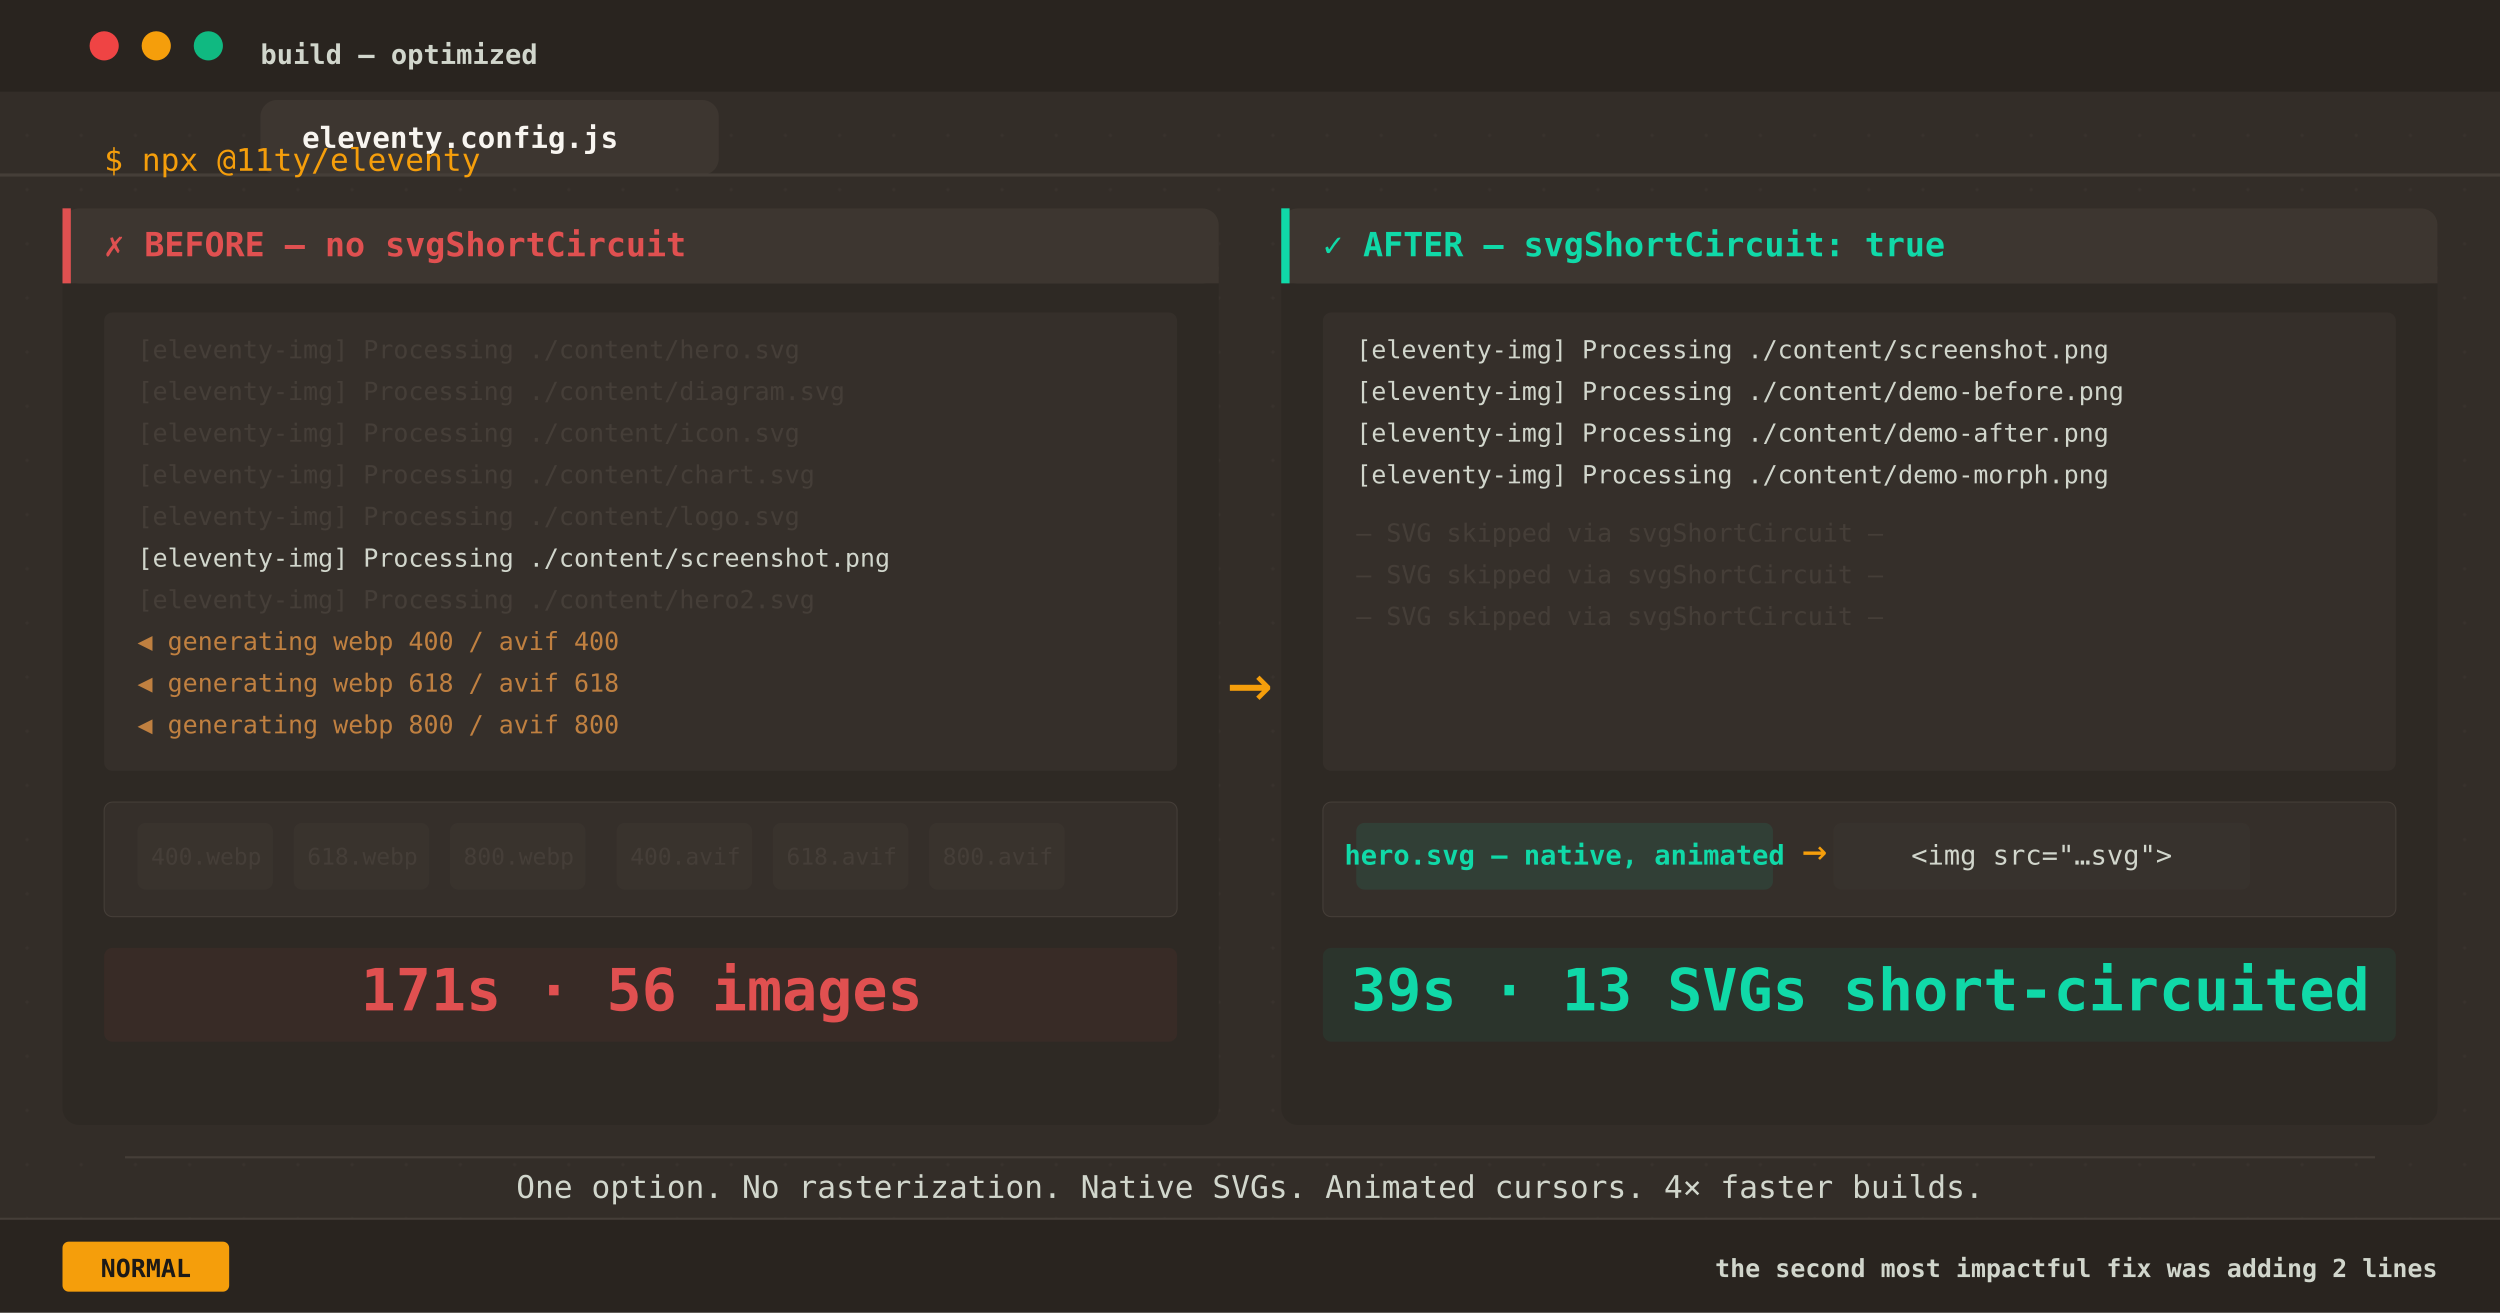
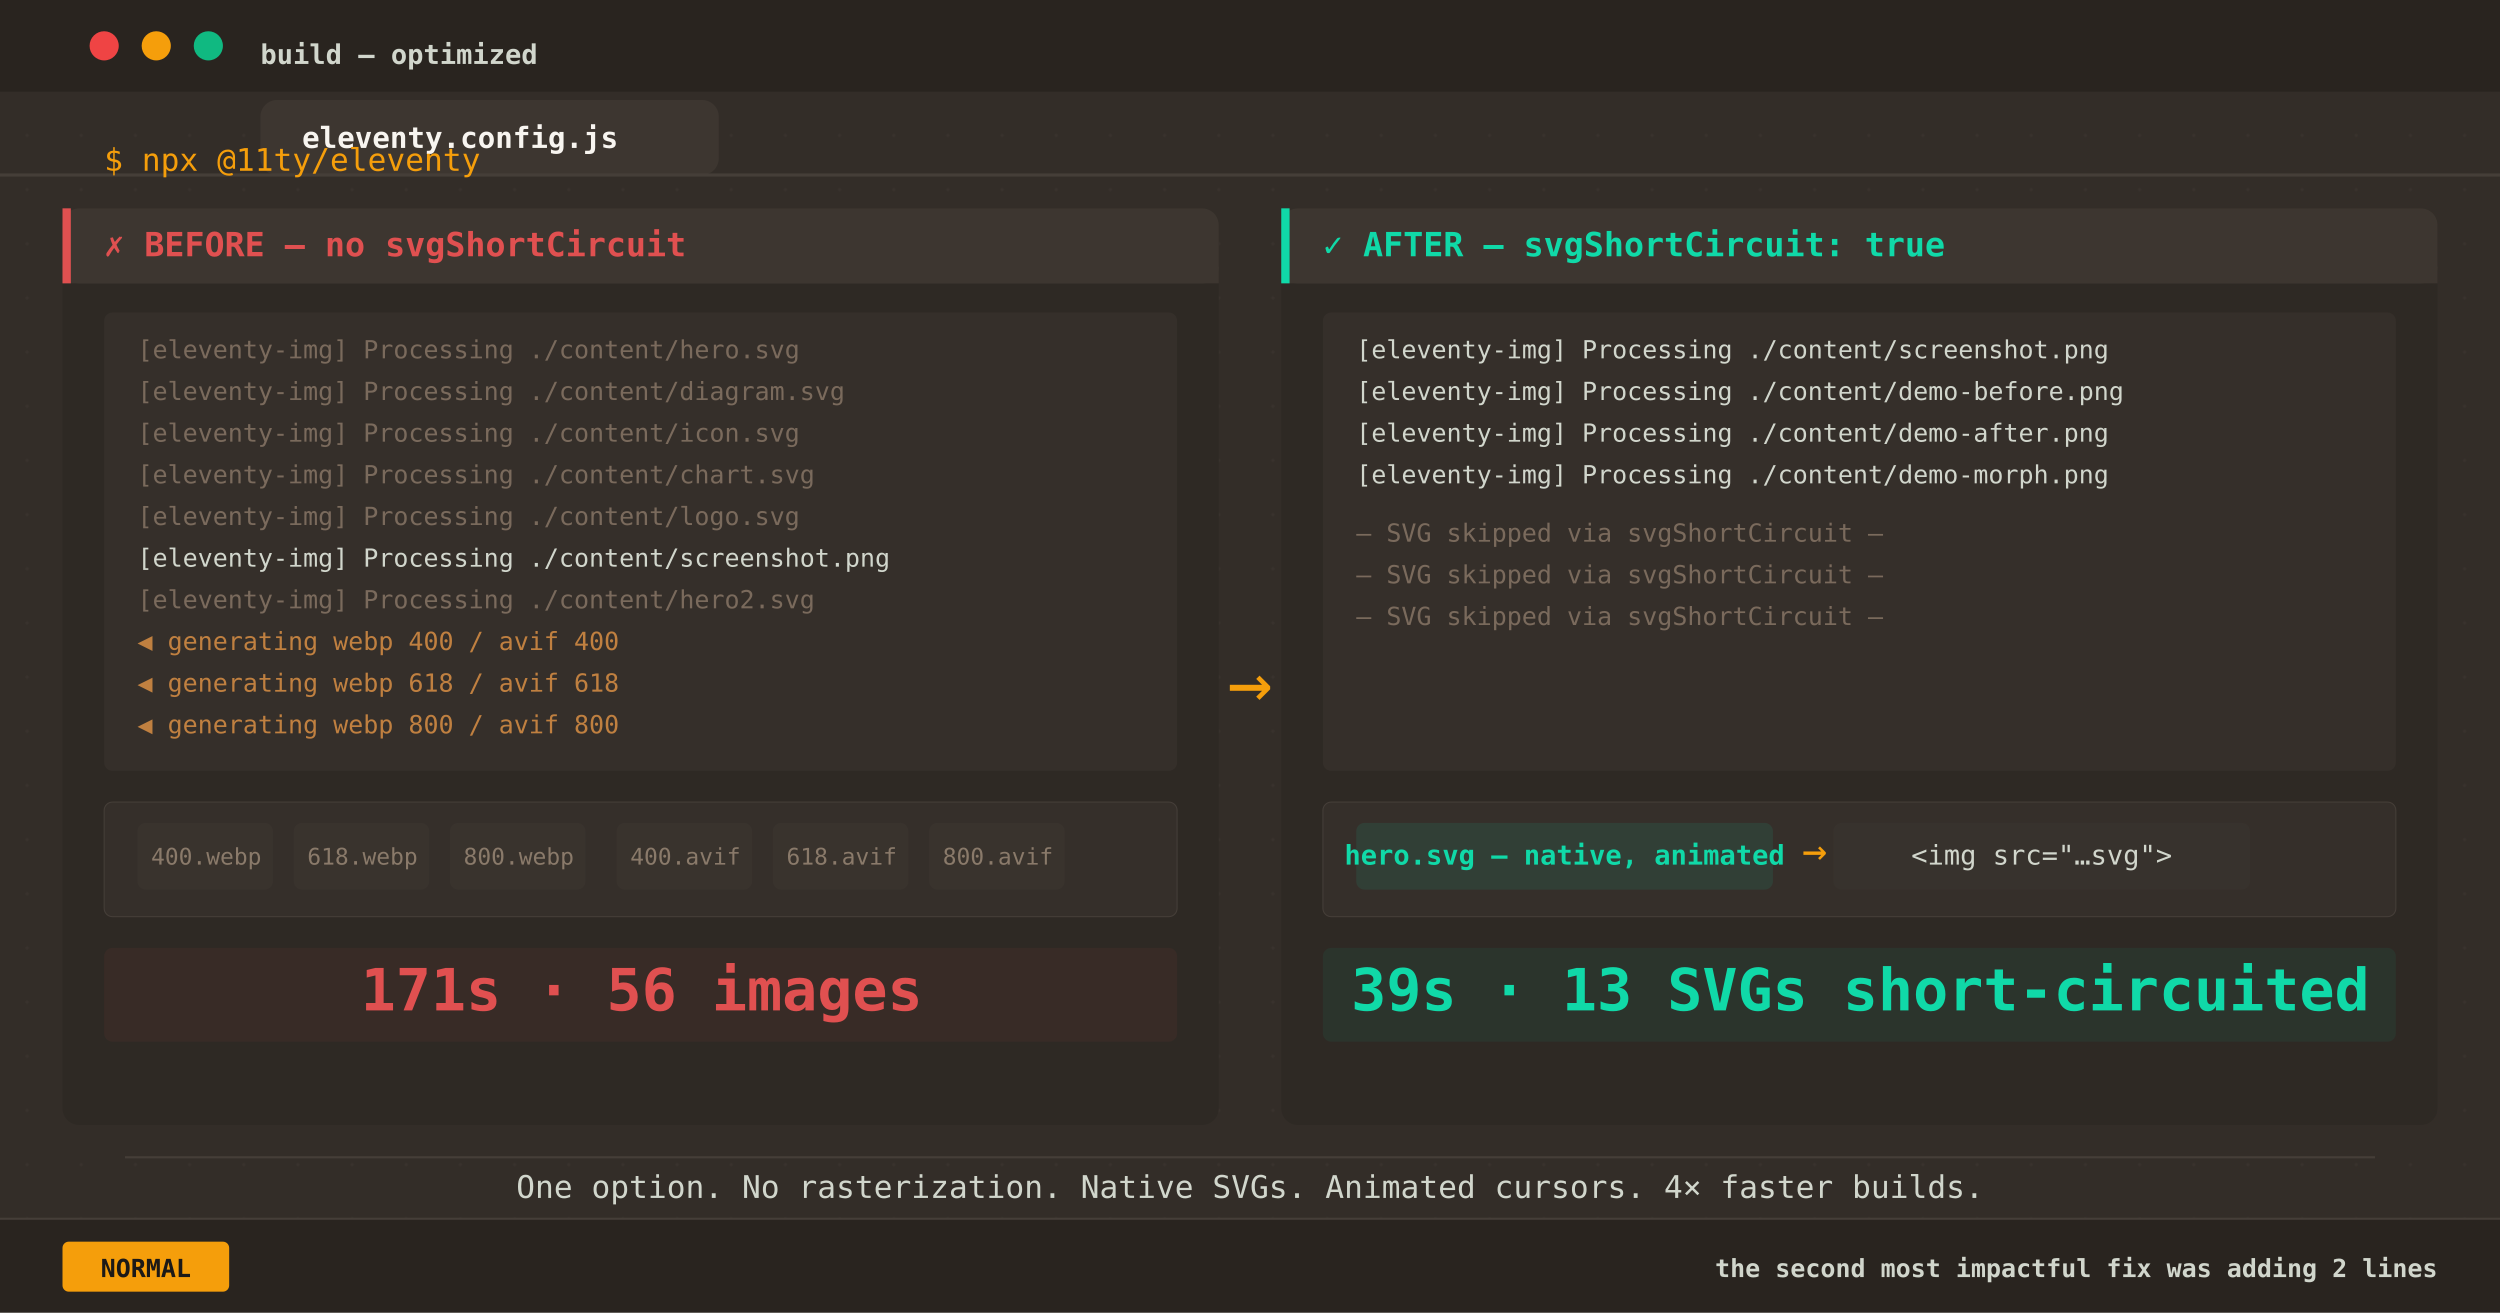
<svg xmlns="http://www.w3.org/2000/svg" viewBox="0 0 1200 630" width="1200" height="630">
  <defs>
    <pattern id="dots" x="0" y="0" width="26" height="26" patternUnits="userSpaceOnUse">
      <circle cx="13" cy="13" r="0.8" fill="#453E38" opacity="0.3" />
    </pattern>
  </defs>
  <rect width="1200" height="630" fill="#332D28" />
  <rect width="1200" height="630" fill="url(#dots)" />
  <rect x="0" y="0" width="1200" height="44" fill="#29241F" />
  <circle cx="50" cy="22" r="7" fill="#EF4444" />
  <circle cx="75" cy="22" r="7" fill="#F59E0B" />
  <circle cx="100" cy="22" r="7" fill="#10B981" />
  <text x="125" y="27" font-family="'JetBrains Mono', monospace" font-size="13" fill="#D1D6CC" font-weight="600" dominant-baseline="middle">build — optimized</text>
  <rect x="125" y="48" width="220" height="36" rx="8" fill="#3D3630" />
  <text x="145" y="71" font-family="'JetBrains Mono', monospace" font-size="14" fill="#F8F5F0" font-weight="600">eleventy.config.js</text>
  <line x1="0" y1="84" x2="1200" y2="84" stroke="#453E38" stroke-width="1.5" />
  <text x="50" y="82" font-family="'JetBrains Mono', monospace" font-size="15" fill="#F59E0B">$ npx @11ty/eleventy</text>
  <rect x="30" y="100" width="555" height="440" fill="#2E2924" rx="8" />
  <rect x="30" y="100" width="555" height="36" fill="#3D3630" rx="8" />
  <rect x="30" y="128" width="555" height="8" fill="#3D3630" />
  <rect x="30" y="100" width="4" height="36" fill="#E05050" />
  <text x="50" y="123" font-family="'JetBrains Mono', monospace" font-size="16" fill="#E05050" font-weight="700">✗ BEFORE — no svgShortCircuit</text>
  <rect x="50" y="150" width="515" height="220" fill="#352F2A" rx="4" />
-   <text x="66" y="172" font-family="'JetBrains Mono', monospace" font-size="12" fill="#453E38">[eleventy-img] Processing ./content/hero.svg</text>
-   <text x="66" y="192" font-family="'JetBrains Mono', monospace" font-size="12" fill="#453E38">[eleventy-img] Processing ./content/diagram.svg</text>
-   <text x="66" y="212" font-family="'JetBrains Mono', monospace" font-size="12" fill="#453E38">[eleventy-img] Processing ./content/icon.svg</text>
-   <text x="66" y="232" font-family="'JetBrains Mono', monospace" font-size="12" fill="#453E38">[eleventy-img] Processing ./content/chart.svg</text>
-   <text x="66" y="252" font-family="'JetBrains Mono', monospace" font-size="12" fill="#453E38">[eleventy-img] Processing ./content/logo.svg</text>
+   <text x="66" y="172" font-family="'JetBrains Mono', monospace" font-size="12" fill="#7A6A5C">[eleventy-img] Processing ./content/hero.svg</text>
+   <text x="66" y="192" font-family="'JetBrains Mono', monospace" font-size="12" fill="#7A6A5C">[eleventy-img] Processing ./content/diagram.svg</text>
+   <text x="66" y="212" font-family="'JetBrains Mono', monospace" font-size="12" fill="#7A6A5C">[eleventy-img] Processing ./content/icon.svg</text>
+   <text x="66" y="232" font-family="'JetBrains Mono', monospace" font-size="12" fill="#7A6A5C">[eleventy-img] Processing ./content/chart.svg</text>
+   <text x="66" y="252" font-family="'JetBrains Mono', monospace" font-size="12" fill="#7A6A5C">[eleventy-img] Processing ./content/logo.svg</text>
  <text x="66" y="272" font-family="'JetBrains Mono', monospace" font-size="12" fill="#D1D6CC">[eleventy-img] Processing ./content/screenshot.png</text>
-   <text x="66" y="292" font-family="'JetBrains Mono', monospace" font-size="12" fill="#453E38">[eleventy-img] Processing ./content/hero2.svg</text>
+   <text x="66" y="292" font-family="'JetBrains Mono', monospace" font-size="12" fill="#7A6A5C">[eleventy-img] Processing ./content/hero2.svg</text>
  <text x="66" y="312" font-family="'JetBrains Mono', monospace" font-size="12" fill="#C08040">  ◀ generating webp 400 / avif 400</text>
  <text x="66" y="332" font-family="'JetBrains Mono', monospace" font-size="12" fill="#C08040">  ◀ generating webp 618 / avif 618</text>
  <text x="66" y="352" font-family="'JetBrains Mono', monospace" font-size="12" fill="#C08040">  ◀ generating webp 800 / avif 800</text>
  <rect x="50" y="385" width="515" height="55" fill="#352F2A" rx="4" stroke="#453E38" stroke-width="0.5" />
  <rect x="66" y="395" width="65" height="32" rx="4" fill="#453E38" fill-opacity="0.3" />
-   <text x="99" y="415" font-family="'JetBrains Mono', monospace" font-size="11" fill="#453E38" text-anchor="middle">400.webp</text>
+   <text x="99" y="415" font-family="'JetBrains Mono', monospace" font-size="11" fill="#8A7A6A" text-anchor="middle">400.webp</text>
  <rect x="141" y="395" width="65" height="32" rx="4" fill="#453E38" fill-opacity="0.3" />
-   <text x="174" y="415" font-family="'JetBrains Mono', monospace" font-size="11" fill="#453E38" text-anchor="middle">618.webp</text>
+   <text x="174" y="415" font-family="'JetBrains Mono', monospace" font-size="11" fill="#8A7A6A" text-anchor="middle">618.webp</text>
  <rect x="216" y="395" width="65" height="32" rx="4" fill="#453E38" fill-opacity="0.3" />
-   <text x="249" y="415" font-family="'JetBrains Mono', monospace" font-size="11" fill="#453E38" text-anchor="middle">800.webp</text>
+   <text x="249" y="415" font-family="'JetBrains Mono', monospace" font-size="11" fill="#8A7A6A" text-anchor="middle">800.webp</text>
  <rect x="296" y="395" width="65" height="32" rx="4" fill="#453E38" fill-opacity="0.3" />
-   <text x="329" y="415" font-family="'JetBrains Mono', monospace" font-size="11" fill="#453E38" text-anchor="middle">400.avif</text>
+   <text x="329" y="415" font-family="'JetBrains Mono', monospace" font-size="11" fill="#8A7A6A" text-anchor="middle">400.avif</text>
  <rect x="371" y="395" width="65" height="32" rx="4" fill="#453E38" fill-opacity="0.3" />
-   <text x="404" y="415" font-family="'JetBrains Mono', monospace" font-size="11" fill="#453E38" text-anchor="middle">618.avif</text>
+   <text x="404" y="415" font-family="'JetBrains Mono', monospace" font-size="11" fill="#8A7A6A" text-anchor="middle">618.avif</text>
  <rect x="446" y="395" width="65" height="32" rx="4" fill="#453E38" fill-opacity="0.3" />
-   <text x="479" y="415" font-family="'JetBrains Mono', monospace" font-size="11" fill="#453E38" text-anchor="middle">800.avif</text>
+   <text x="479" y="415" font-family="'JetBrains Mono', monospace" font-size="11" fill="#8A7A6A" text-anchor="middle">800.avif</text>
  <rect x="50" y="455" width="515" height="45" fill="#E05050" fill-opacity="0.06" rx="4" />
  <text x="308" y="485" font-family="'JetBrains Mono', monospace" font-size="28" fill="#E05050" font-weight="700" text-anchor="middle">171s · 56 images</text>
  <rect x="615" y="100" width="555" height="440" fill="#2E2924" rx="8" />
  <rect x="615" y="100" width="555" height="36" fill="#3D3630" rx="8" />
  <rect x="615" y="128" width="555" height="8" fill="#3D3630" />
  <rect x="615" y="100" width="4" height="36" fill="#10D9A8" />
  <text x="635" y="123" font-family="'JetBrains Mono', monospace" font-size="16" fill="#10D9A8" font-weight="700">✓ AFTER — svgShortCircuit: true</text>
  <rect x="635" y="150" width="515" height="220" fill="#352F2A" rx="4" />
  <text x="651" y="172" font-family="'JetBrains Mono', monospace" font-size="12" fill="#D1D6CC">[eleventy-img] Processing ./content/screenshot.png</text>
  <text x="651" y="192" font-family="'JetBrains Mono', monospace" font-size="12" fill="#D1D6CC">[eleventy-img] Processing ./content/demo-before.png</text>
  <text x="651" y="212" font-family="'JetBrains Mono', monospace" font-size="12" fill="#D1D6CC">[eleventy-img] Processing ./content/demo-after.png</text>
  <text x="651" y="232" font-family="'JetBrains Mono', monospace" font-size="12" fill="#D1D6CC">[eleventy-img] Processing ./content/demo-morph.png</text>
-   <text x="651" y="260" font-family="'JetBrains Mono', monospace" font-size="12" fill="#453E38">— SVG skipped via svgShortCircuit —</text>
-   <text x="651" y="280" font-family="'JetBrains Mono', monospace" font-size="12" fill="#453E38">— SVG skipped via svgShortCircuit —</text>
-   <text x="651" y="300" font-family="'JetBrains Mono', monospace" font-size="12" fill="#453E38">— SVG skipped via svgShortCircuit —</text>
+   <text x="651" y="260" font-family="'JetBrains Mono', monospace" font-size="12" fill="#7A6A5C">— SVG skipped via svgShortCircuit —</text>
+   <text x="651" y="280" font-family="'JetBrains Mono', monospace" font-size="12" fill="#7A6A5C">— SVG skipped via svgShortCircuit —</text>
+   <text x="651" y="300" font-family="'JetBrains Mono', monospace" font-size="12" fill="#7A6A5C">— SVG skipped via svgShortCircuit —</text>
  <rect x="635" y="385" width="515" height="55" fill="#352F2A" rx="4" stroke="#453E38" stroke-width="0.5" />
  <rect x="651" y="395" width="200" height="32" rx="4" fill="#10D9A8" fill-opacity="0.1" />
  <text x="751" y="415" font-family="'JetBrains Mono', monospace" font-size="13" fill="#10D9A8" text-anchor="middle" font-weight="700">hero.svg — native, animated</text>
  <text x="865" y="415" font-family="'JetBrains Mono', monospace" font-size="20" fill="#F59E0B">→</text>
  <rect x="880" y="395" width="200" height="32" rx="4" fill="#453E38" fill-opacity="0.2" />
  <text x="980" y="415" font-family="'JetBrains Mono', monospace" font-size="13" fill="#D1D6CC" text-anchor="middle">&lt;img src="…svg"&gt;</text>
  <rect x="635" y="455" width="515" height="45" fill="#10D9A8" fill-opacity="0.06" rx="4" />
  <text x="893" y="485" font-family="'JetBrains Mono', monospace" font-size="28" fill="#10D9A8" font-weight="700" text-anchor="middle">39s · 13 SVGs short-circuited</text>
  <text x="600" y="340" font-family="'JetBrains Mono', monospace" font-size="36" fill="#F59E0B" text-anchor="middle">→</text>
  <rect x="60" y="555" width="1080" height="1" fill="#453E38" />
  <text x="600" y="575" font-family="'JetBrains Mono', monospace" font-size="15" fill="#D1D6CC" text-anchor="middle">One option. No rasterization. Native SVGs. Animated cursors. 4× faster builds.</text>
  <rect x="0" y="585" width="1200" height="45" fill="#29241F" />
  <line x1="0" y1="585" x2="1200" y2="585" stroke="#453E38" stroke-width="1" />
  <rect x="30" y="596" width="80" height="24" rx="3" fill="#F59E0B" />
  <text x="70" y="613" font-family="'JetBrains Mono', monospace" font-size="12" fill="#1C1917" font-weight="800" text-anchor="middle">NORMAL</text>
  <text x="1170" y="613" font-family="'JetBrains Mono', monospace" font-size="12" fill="#D1D6CC" font-weight="600" text-anchor="end">the second most impactful fix was adding 2 lines</text>
</svg>
